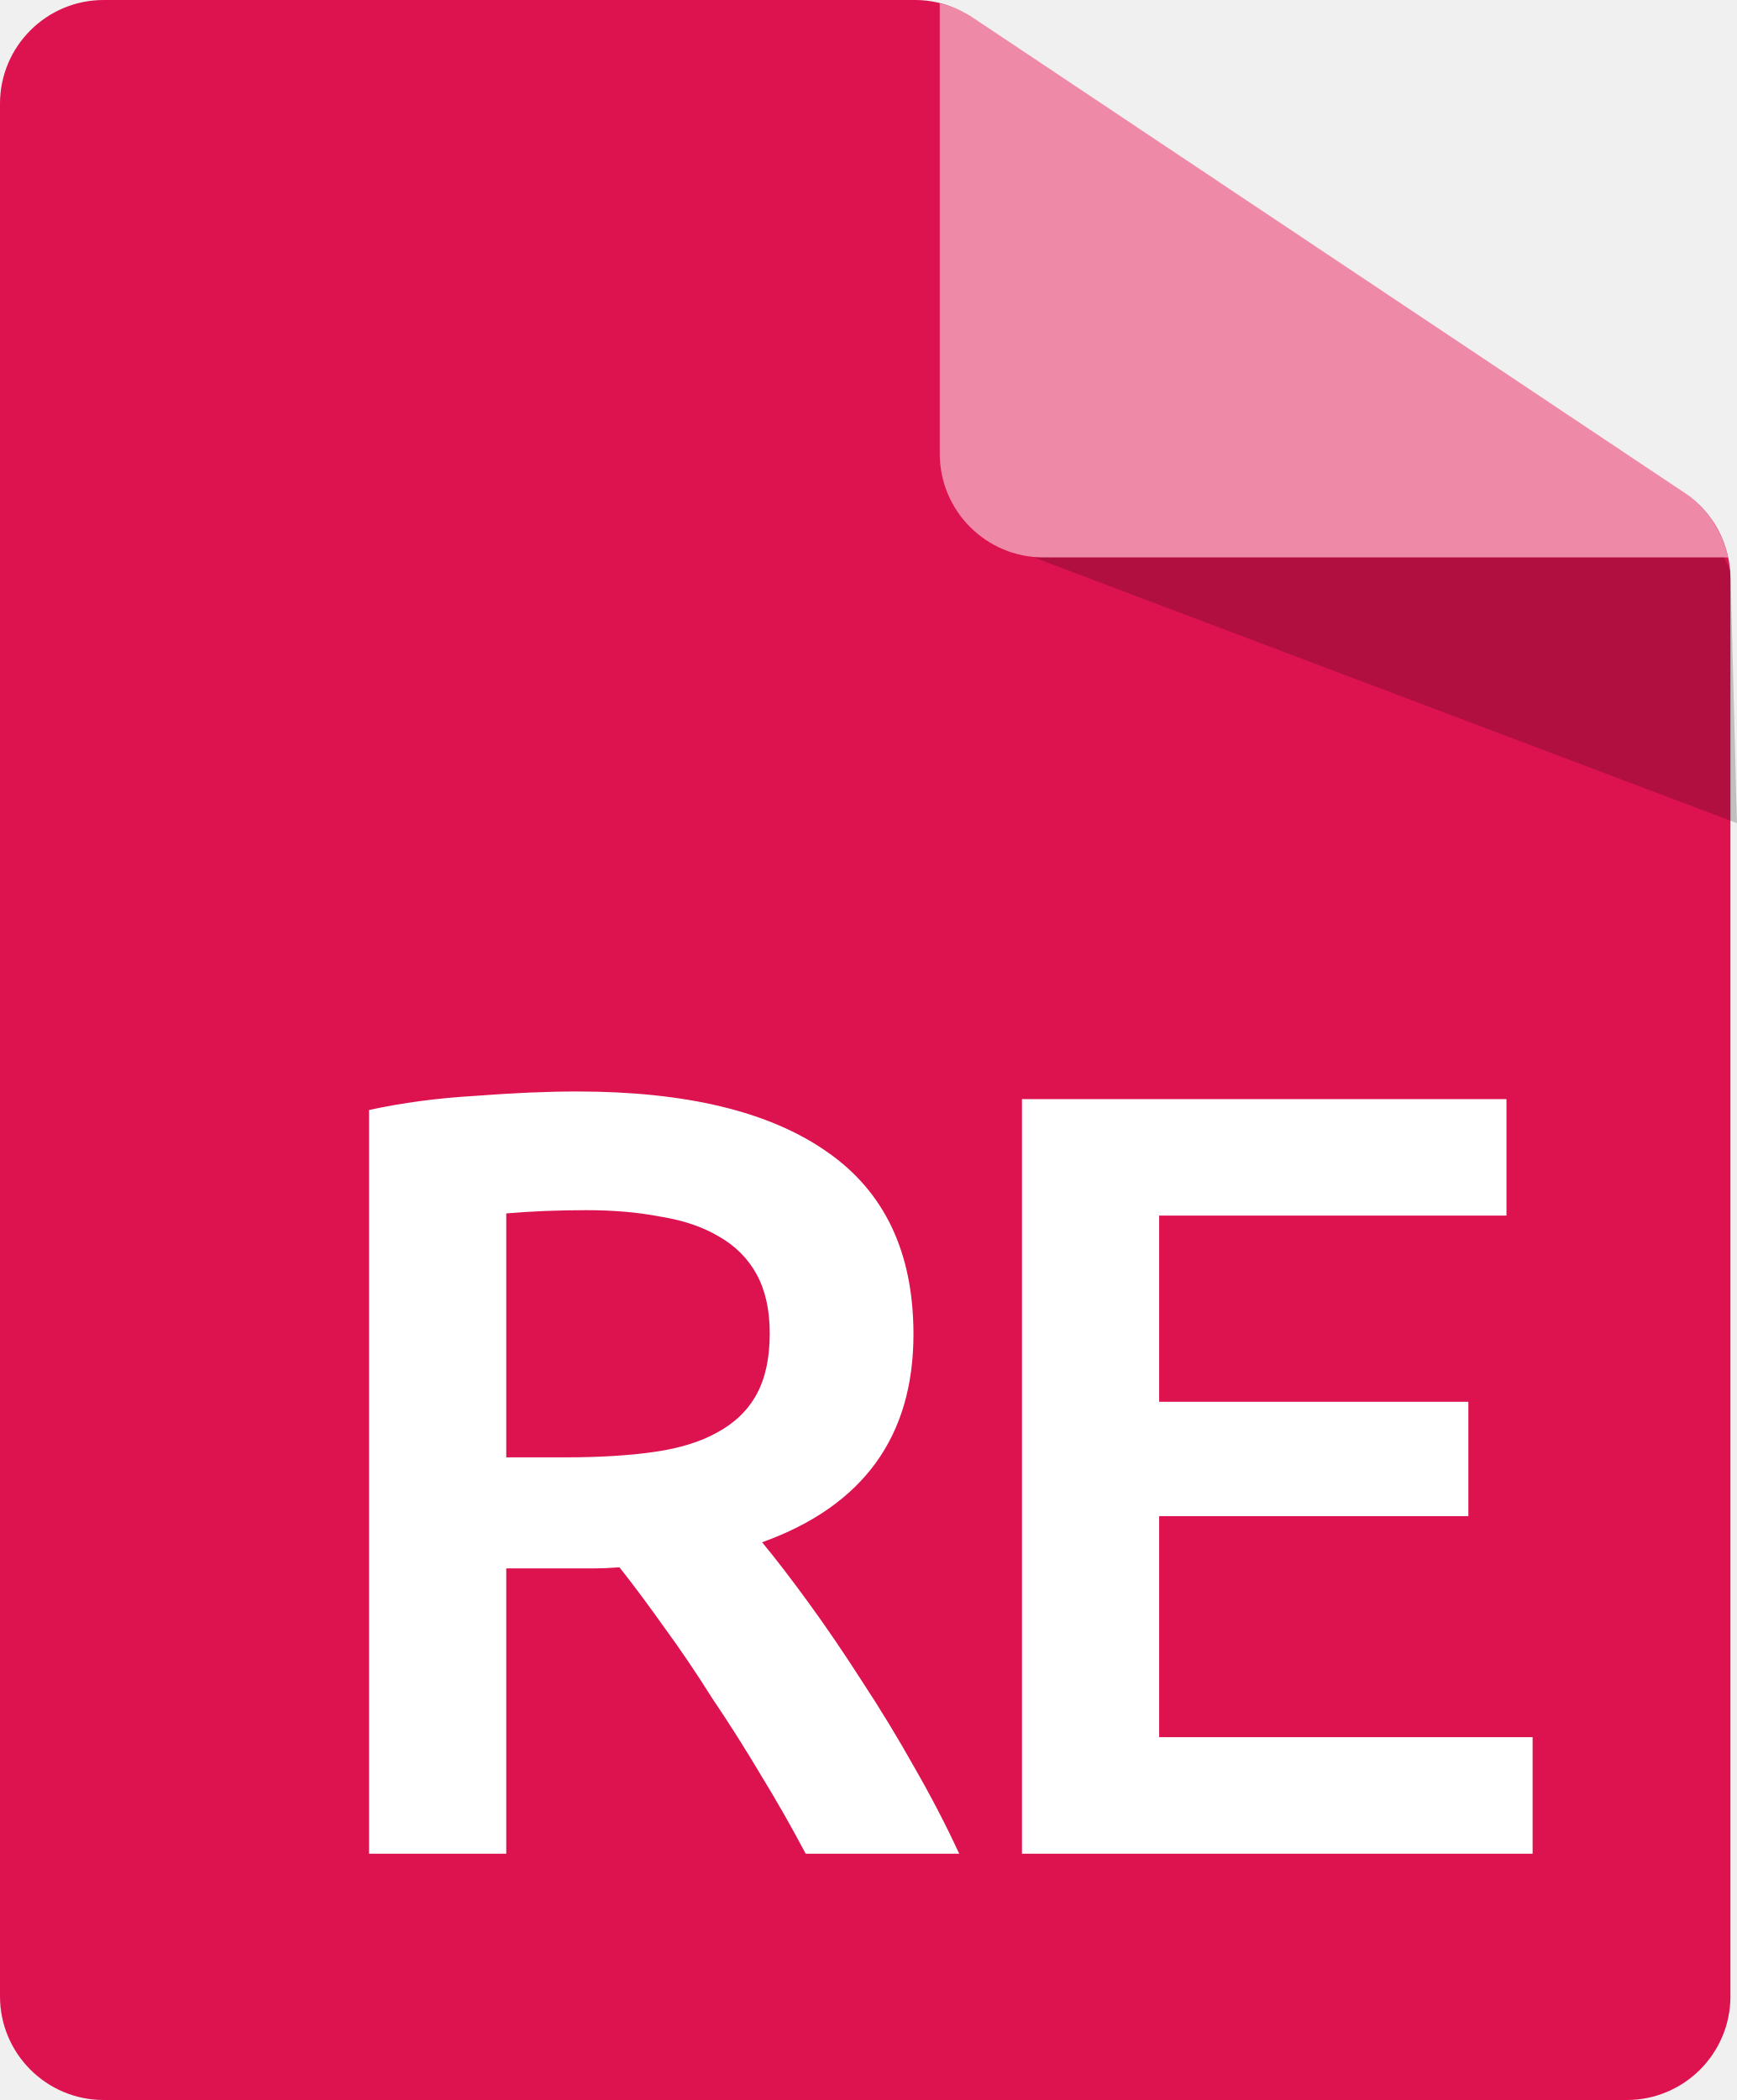
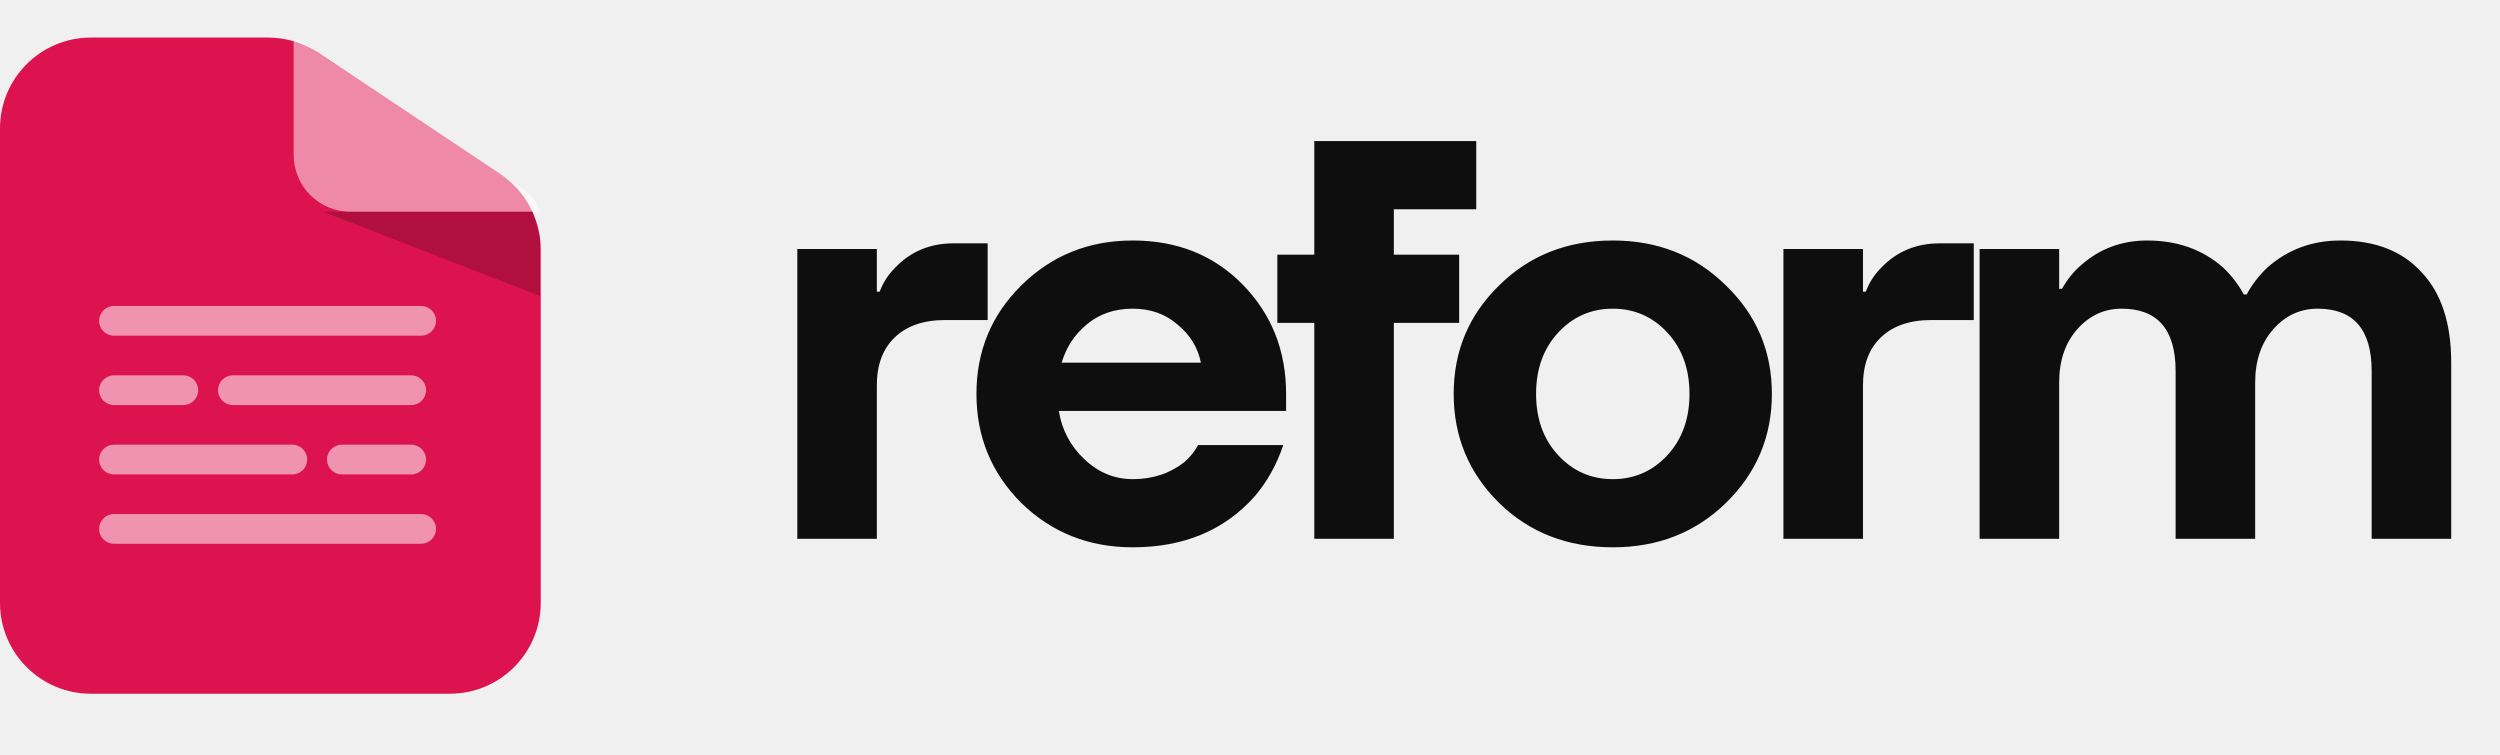
- <svg xmlns="http://www.w3.org/2000/svg" width="134" height="162" viewBox="0 0 134 162" fill="none">
-   <path d="M70.576 0H8C3.582 0 0 3.582 0 8V154C0 158.418 3.582 162 8 162H125.5C129.918 162 133.5 158.418 133.5 154V44.654C133.5 41.981 132.165 39.484 129.941 38L75.016 1.346C73.702 0.468 72.156 0 70.576 0Z" fill="#DD1350" />
-   <path d="M44.516 84.2C52.916 84.2 59.328 85.74 63.752 88.82C68.232 91.9 70.472 96.604 70.472 102.932C70.472 110.828 66.58 116.176 58.796 118.976C59.86 120.264 61.064 121.832 62.408 123.68C63.752 125.528 65.124 127.544 66.524 129.728C67.924 131.856 69.268 134.068 70.556 136.364C71.844 138.604 72.992 140.816 74 143H62.156C61.092 140.984 59.944 138.968 58.712 136.952C57.48 134.88 56.22 132.892 54.932 130.988C53.7 129.028 52.468 127.208 51.236 125.528C50.004 123.792 48.856 122.252 47.792 120.908C47.008 120.964 46.336 120.992 45.776 120.992C45.216 120.992 44.684 120.992 44.18 120.992H39.056V143H28.472V85.628C31.048 85.068 33.792 84.704 36.704 84.536C39.616 84.312 42.22 84.2 44.516 84.2ZM45.272 93.356C43.032 93.356 40.96 93.44 39.056 93.608V112.424H43.676C46.252 112.424 48.52 112.284 50.48 112.004C52.44 111.724 54.064 111.22 55.352 110.492C56.696 109.764 57.704 108.784 58.376 107.552C59.048 106.32 59.384 104.752 59.384 102.848C59.384 101.056 59.048 99.544 58.376 98.312C57.704 97.08 56.724 96.1 55.436 95.372C54.204 94.644 52.72 94.14 50.984 93.86C49.248 93.524 47.344 93.356 45.272 93.356ZM78.843 143V84.788H116.222V93.776H89.427V108.14H113.282V116.96H89.427V134.012H118.238V143H78.843Z" fill="white" />
-   <path d="M80.5 43L133.32 43C133.043 41.844 132.766 41.188 132 40C131.067 38.729 130.195 38.096 128.5 37L107.5 23L94 14L76 2L74.5 1C73.822 0.665 73.425 0.481 72.5 0.254L72.5 35C72.5 39.418 76.082 43 80.5 43Z" fill="white" fill-opacity="0.5" />
-   <path d="M134 63.5L79.747 43H133L133.5 44L134 63.5Z" fill="black" fill-opacity="0.2" />
+ <svg xmlns="http://www.w3.org/2000/svg" width="116" height="35" viewBox="0 0 116 35" fill="none">
+   <path d="M36.995 25V11.555H40.686V13.532H40.818C40.976 13.11 41.214 12.741 41.53 12.425C42.251 11.669 43.156 11.291 44.245 11.291H45.827V14.85H43.85C42.848 14.85 42.066 15.123 41.504 15.667C40.959 16.195 40.686 16.933 40.686 17.882V25H36.995ZM47.39 23.339C46.001 21.951 45.307 20.263 45.307 18.277C45.307 16.291 46.001 14.613 47.39 13.242C48.796 11.853 50.518 11.159 52.557 11.159C54.631 11.159 56.336 11.845 57.672 13.216C59.007 14.586 59.675 16.274 59.675 18.277V19.068H49.13C49.27 19.947 49.666 20.694 50.316 21.309C50.967 21.924 51.713 22.232 52.557 22.232C53.489 22.232 54.288 21.968 54.956 21.441C55.22 21.212 55.431 20.949 55.589 20.65H59.543C59.245 21.546 58.805 22.337 58.225 23.023C56.819 24.605 54.93 25.395 52.557 25.395C50.518 25.395 48.796 24.71 47.39 23.339ZM49.262 16.827H55.721C55.58 16.124 55.22 15.536 54.64 15.061C54.077 14.569 53.383 14.323 52.557 14.323C51.731 14.323 51.028 14.56 50.448 15.035C49.868 15.509 49.472 16.107 49.262 16.827ZM59.269 14.982V11.818H60.983V6.546H68.497V9.709H64.674V11.818H67.706V14.982H64.674V25H60.983V14.982H59.269ZM69.561 23.339C68.154 21.951 67.451 20.263 67.451 18.277C67.451 16.291 68.154 14.613 69.561 13.242C70.966 11.853 72.724 11.159 74.833 11.159C76.925 11.159 78.673 11.853 80.079 13.242C81.503 14.613 82.215 16.291 82.215 18.277C82.215 20.263 81.503 21.951 80.079 23.339C78.673 24.71 76.925 25.395 74.833 25.395C72.724 25.395 70.966 24.71 69.561 23.339ZM72.302 15.43C71.617 16.168 71.274 17.117 71.274 18.277C71.274 19.437 71.617 20.386 72.302 21.125C72.988 21.863 73.831 22.232 74.833 22.232C75.835 22.232 76.679 21.863 77.364 21.125C78.049 20.386 78.392 19.437 78.392 18.277C78.392 17.117 78.049 16.168 77.364 15.43C76.679 14.692 75.835 14.323 74.833 14.323C73.831 14.323 72.988 14.692 72.302 15.43ZM82.751 25V11.555H86.442V13.532H86.574C86.732 13.11 86.97 12.741 87.286 12.425C88.007 11.669 88.912 11.291 90.001 11.291H91.583V14.85H89.606C88.604 14.85 87.822 15.123 87.26 15.667C86.715 16.195 86.442 16.933 86.442 17.882V25H82.751ZM91.854 25V11.555H95.545V13.4H95.677C95.923 12.961 96.222 12.592 96.573 12.293C97.434 11.537 98.454 11.159 99.631 11.159C101.037 11.159 102.215 11.581 103.164 12.425C103.551 12.794 103.867 13.207 104.113 13.664H104.245C104.491 13.207 104.807 12.794 105.194 12.425C106.143 11.581 107.277 11.159 108.595 11.159C110.212 11.159 111.469 11.651 112.365 12.636C113.279 13.602 113.736 14.999 113.736 16.827V25H110.045V17.223C110.045 15.29 109.21 14.323 107.54 14.323C106.732 14.323 106.046 14.639 105.484 15.272C104.922 15.905 104.64 16.731 104.64 17.75V25H100.949V17.223C100.949 15.29 100.115 14.323 98.445 14.323C97.636 14.323 96.951 14.639 96.389 15.272C95.826 15.905 95.545 16.731 95.545 17.75V25H91.854Z" fill="#0E0E0E" />
+   <path d="M12.442 1.743H4.217C1.888 1.743 0 3.631 0 5.96V27.972C0 30.301 1.888 32.189 4.217 32.189H20.873C23.202 32.189 25.09 30.301 25.09 27.972V11.586C25.09 10.177 24.386 8.861 23.214 8.079L14.783 2.452C14.089 1.99 13.275 1.743 12.442 1.743Z" fill="#DD1350" />
+   <path d="M16.262 9.824L25.057 9.824C25.005 9.607 24.953 9.483 24.808 9.26C24.633 9.021 24.469 8.902 24.151 8.696L20.204 6.065L17.667 4.373L14.284 2.118L14.002 1.93C13.874 1.867 13.8 1.833 13.626 1.79L13.626 7.188C13.626 8.644 14.806 9.824 16.262 9.824Z" fill="white" fill-opacity="0.5" />
+   <path d="M25.057 13.737L14.988 9.824H24.714L25.057 10.979V13.737Z" fill="black" fill-opacity="0.2" />
+   <rect x="4.598" y="14.197" width="15.632" height="1.379" rx="0.69" fill="white" fill-opacity="0.54" />
+   <rect x="4.598" y="23.852" width="15.632" height="1.379" rx="0.69" fill="white" fill-opacity="0.54" />
+   <rect x="4.598" y="17.416" width="4.598" height="1.379" rx="0.69" fill="white" fill-opacity="0.54" />
+   <rect x="10.115" y="17.416" width="9.655" height="1.379" rx="0.69" fill="white" fill-opacity="0.54" />
+   <rect x="15.172" y="20.634" width="4.598" height="1.379" rx="0.69" fill="white" fill-opacity="0.54" />
+   <rect x="4.598" y="20.634" width="9.655" height="1.379" rx="0.69" fill="white" fill-opacity="0.54" />
</svg>
